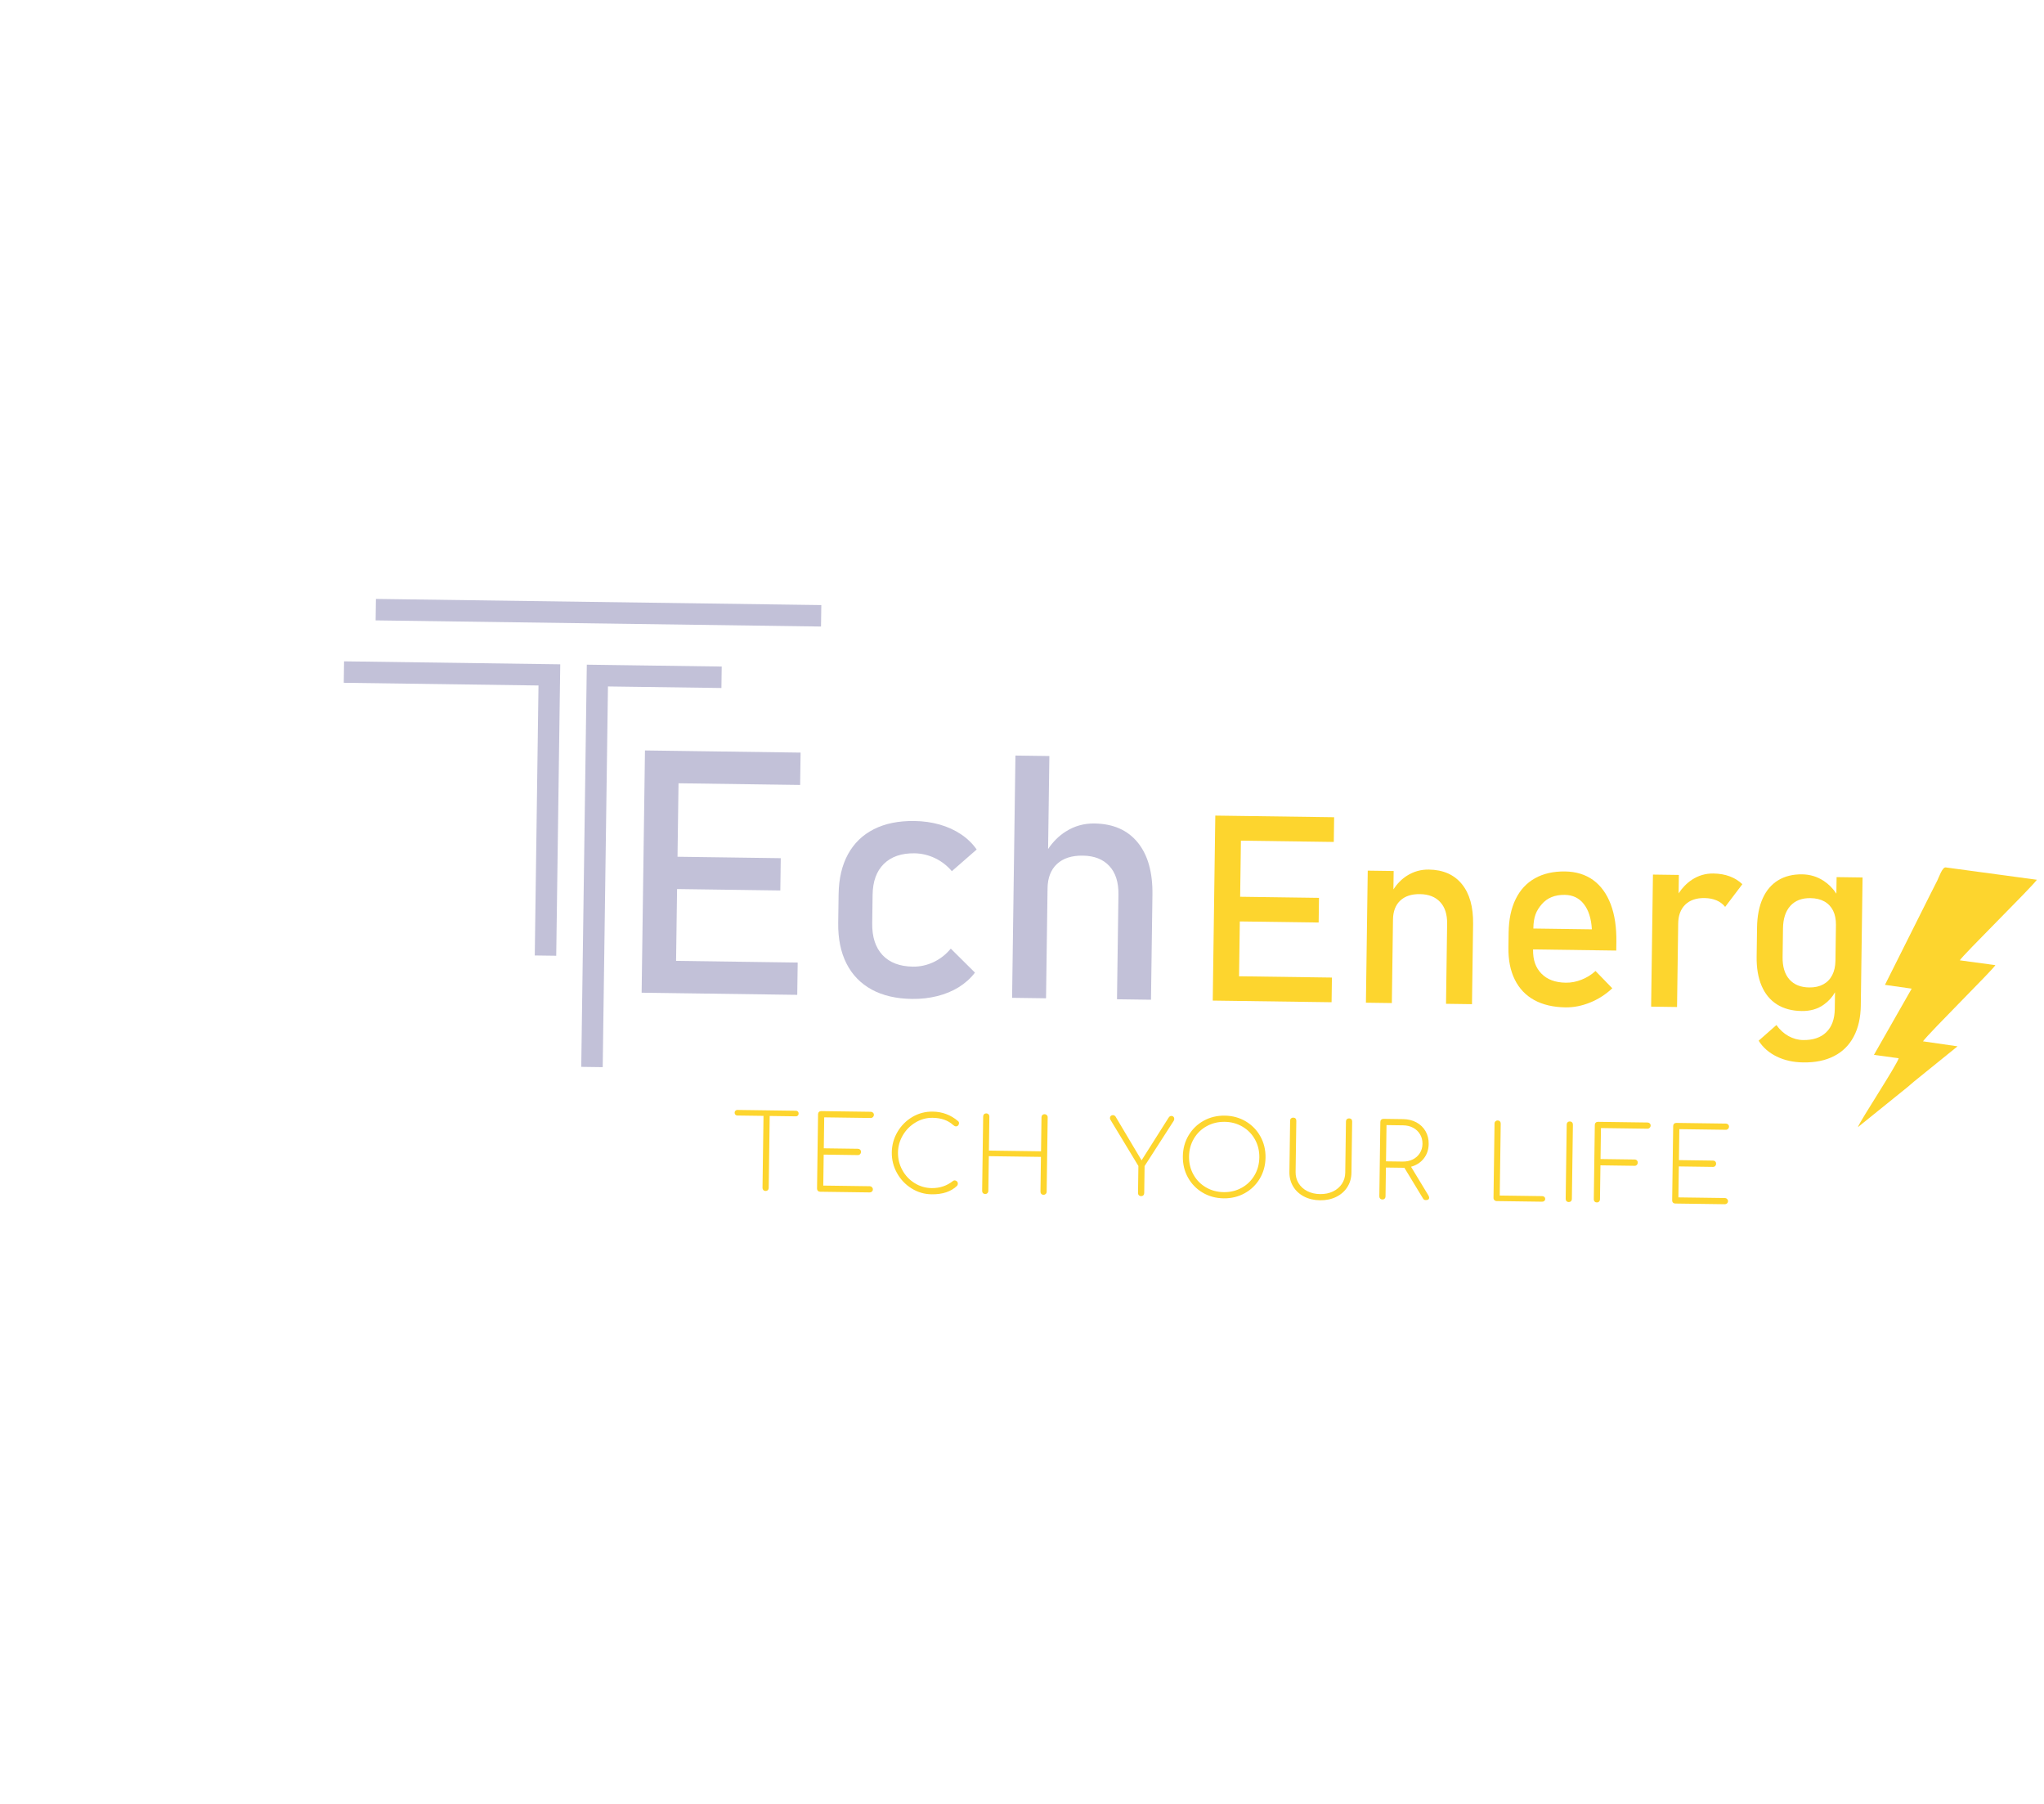
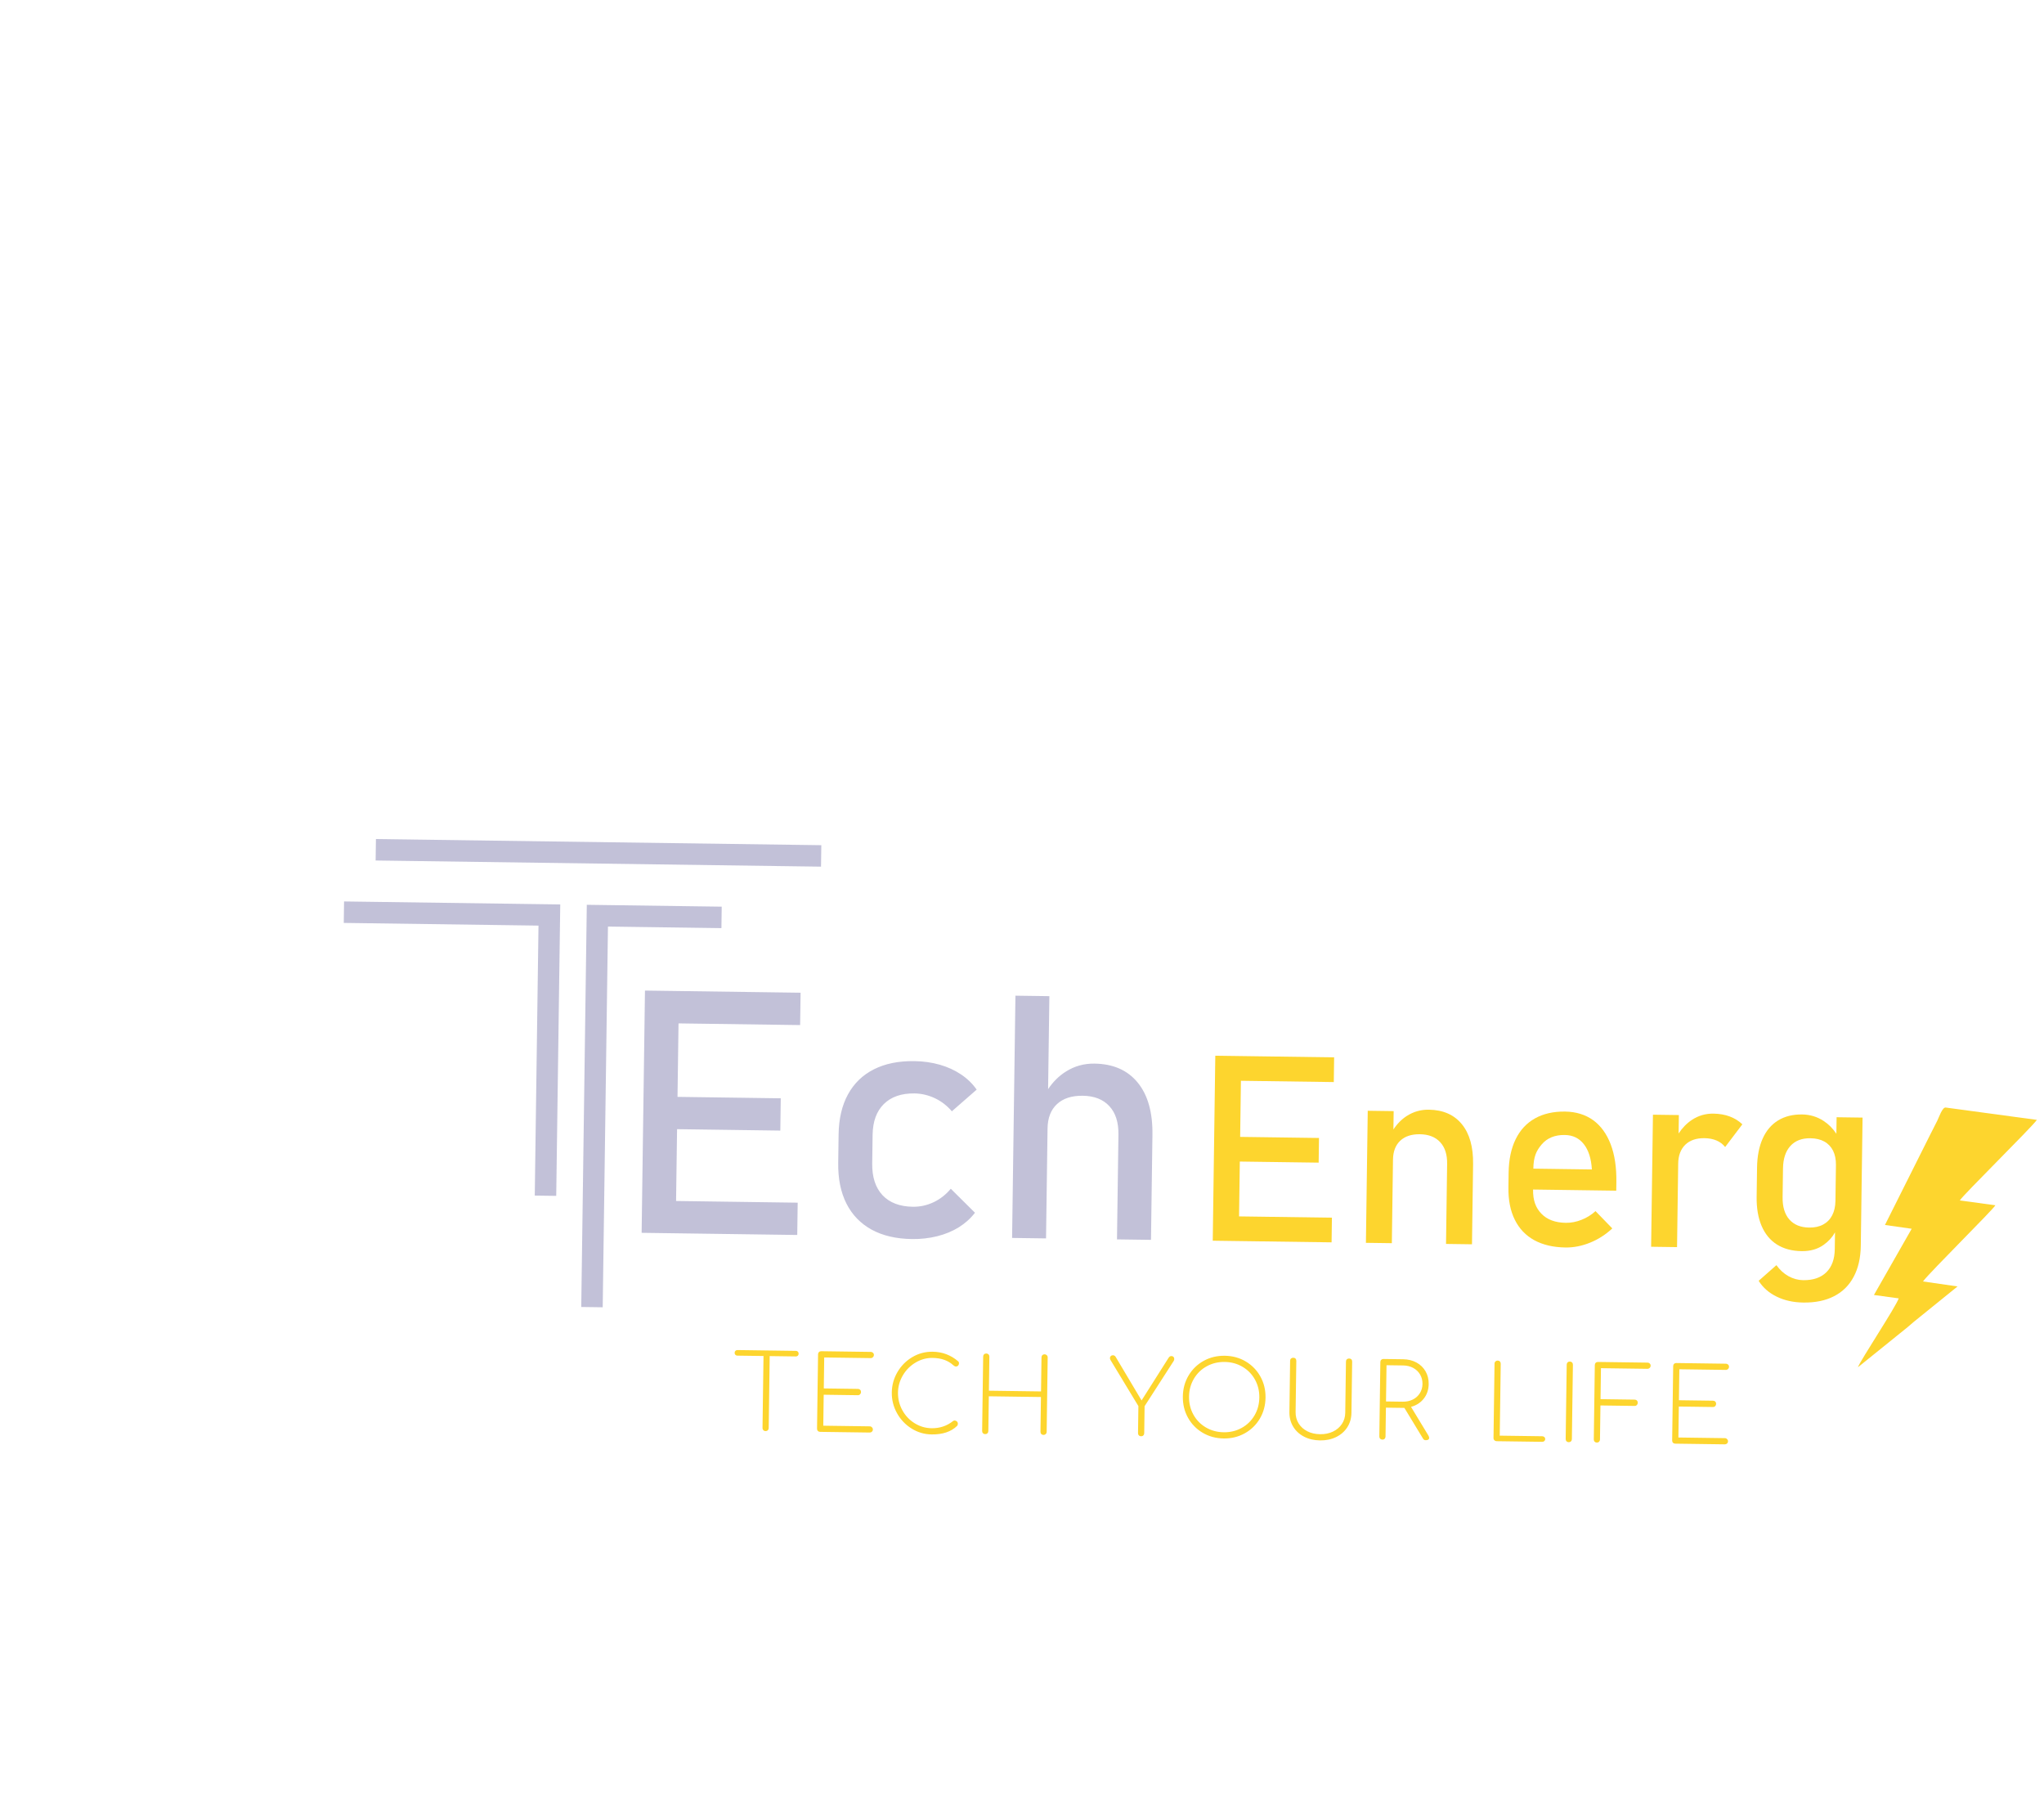
- <svg xmlns="http://www.w3.org/2000/svg" xml:space="preserve" width="1700mm" height="1500mm" version="1.1" style="shape-rendering:geometricPrecision; text-rendering:geometricPrecision; image-rendering:optimizeQuality; fill-rule:evenodd; clip-rule:evenodd" viewBox="0 0 25500 20990">
+ <svg xmlns="http://www.w3.org/2000/svg" xml:space="preserve" width="1700mm" height="1500mm" version="1.1" style="shape-rendering:geometricPrecision; text-rendering:geometricPrecision; image-rendering:optimizeQuality; fill-rule:evenodd; clip-rule:evenodd" viewBox="0 0 25500 15000">
  <defs>
    <style type="text/css">
   
    .fil2 {fill:#FDD52E}
    .fil1 {fill:#FDD52E;fill-rule:nonzero}
    .fil0 {fill:#C2C1D8;fill-rule:nonzero}
   
  </style>
  </defs>
  <g id="Camada_x0020_1">
    <path class="fil0" d="M8252.06 8608.15l218.46 3.02 1517.2 20.94 -5.57 403.59 -1517.2 -20.94 -12.65 916.42 1288.08 17.78 -5.56 402.87 -1288.08 -17.78 -12.36 895.85 1517.18 20.94 -5.56 402.87 -1517.18 -20.94 -218.48 -3.01 -205.69 -2.84 41.72 -3021.6 205.69 2.83zm-3562.1 -1892.81l5556.41 76.69 -3.71 267.69 -5556.39 -76.69 3.69 -267.69zm2898.39 823.91l1415.44 19.54 -3.7 267.69 -1415.43 -19.54 -65.53 4748.67 -267.71 -3.69 65.56 -4748.67 3.69 -267.7 267.68 3.7zm-916.83 3623.17l46.48 -3367.44 -2429.33 -33.53 3.69 -267.69 2429.34 33.53 267.68 3.69 -3.69 267.7 -46.47 3367.43 -267.7 -3.69zm4705.41 542.25c-196.48,-2.71 -364.07,-41.9 -502.08,-116.88 -138.01,-75.69 -242.94,-183.56 -314.77,-325.01 -71.12,-140.75 -105.68,-310.06 -102.95,-507.97l4.91 -355.35c2.7,-195.76 41.89,-361.93 116.85,-499.24 75.67,-138.01 183.54,-242.22 323.55,-312.66 140.05,-71.13 308.65,-104.98 505.13,-102.27 112.07,1.55 217.55,16.48 316.48,44.81 98.94,28.33 187.06,68.56 265.79,121.43 78.02,52.15 143.11,115.48 194.61,189.26l-309.5 270.29c-60.05,-70.36 -130.25,-124.54 -211.99,-163.27 -81.07,-37.99 -165.92,-58.33 -254.59,-59.56 -163.14,-2.25 -290.71,42.1 -382.08,132.36 -91.34,90.25 -137.79,218.03 -140.09,384.71l-4.92 355.35c-2.33,170.24 40.52,302.07 127.93,396.22 88.07,94.14 215.09,142.72 379.64,144.99 90.09,1.25 176.21,-18.14 258.33,-56.72 82.83,-39.3 153.83,-95.09 214.44,-168.02l301.62 299.29c-54.91,71.59 -122.41,131.67 -201.85,181.65 -80.14,49.27 -169.33,86.36 -269,111.22 -99.64,24.87 -204.12,36.91 -315.46,35.37zm2576.18 -1303.13c2.1,-152.5 -35.28,-270.78 -113.59,-354.86 -77.57,-84.08 -187.64,-127.46 -330.2,-129.43 -139.04,-1.92 -245.94,32.8 -322.83,104.09 -76.17,70.6 -115.88,172.22 -117.7,303.44l-18.93 1371.77 -423.44 -5.84 41.71 -3021.6 423.43 5.84 -16.02 1160.08c60.86,-91.06 134.22,-163.96 220.84,-218.67 108.07,-68.76 227.01,-101.87 357.49,-100.07 234.08,3.24 413.89,82.33 540.16,237.31 126.27,154.99 187.12,372.2 183.28,651.67l-18.08 1309.35 -424.16 -5.85 18.04 -1307.23z" />
    <polygon class="fil1" points="15161.53,9417.86 15318.63,9420.03 15485.44,9422.33 16644.03,9438.32 16639.76,9746.51 15481.2,9730.52 15471.53,10430.33 16455.16,10443.9 16450.9,10751.55 15467.29,10737.98 15457.85,11422.08 16616.41,11438.07 16612.17,11745.72 15453.59,11729.73 15286.77,11727.43 15129.68,11725.26 " />
    <path class="fil1" d="M17063.36 10104.49l323.34 4.47 -3.16 229.24c46.49,-71.07 102.53,-127.84 168.67,-170.07 82.54,-52.51 173.34,-78.33 273.03,-76.96 178.73,2.47 316.05,62.87 412.46,181.22 96.43,118.35 142.9,284.22 139.95,497.62l-13.79 999.89 -323.91 -4.47 13.78 -998.25c1.59,-116.45 -26.94,-206.78 -86.75,-270.98 -59.24,-64.21 -143.29,-97.34 -252.15,-98.85 -106.17,-1.46 -187.8,25.59 -246.54,81.13 -58.19,54.98 -88.54,133.66 -89.94,234.96l-14.39 1042.66 -323.33 -4.47 22.73 -1647.14z" />
    <path class="fil1" d="M19129.36 10826.44l730.13 10.08 0 0c-7.89,-134.46 -41.11,-239.47 -99.66,-314.49 -58.58,-75.59 -138.2,-114.06 -238.95,-115.45 -122.43,-1.69 -218.31,37.07 -286.58,116.85 -68.27,79.23 -102.92,155.67 -104.94,303.01zm-3.61 260.54c-1.88,136.5 33.17,227.44 103.65,301.01 71.04,74.13 172.9,112.37 305.05,114.19 65.55,0.91 130.74,-11.73 195.56,-37.4 64.82,-25.1 123.3,-61.67 174.85,-108.63l0 0 209.4 215.79 0 0c-82.34,76.88 -174.71,136.28 -277.12,177.67 -101.88,41.38 -204.55,61.63 -306.93,60.22 -152.21,-2.1 -282.35,-32.6 -389.34,-90.96 -106.99,-58.91 -188.15,-143.99 -242.96,-255.28 -55.36,-111.27 -81.68,-244.91 -79.51,-401.44l2.55 -185.79c2.25,-163.03 31.26,-301.86 87.56,-416.48 55.75,-114.63 136.05,-201.27 240.87,-259.95 104.28,-58.7 229.81,-87.31 375.52,-85.3 137.58,1.9 254.65,38.19 351.18,107.78 96.01,70.13 168.85,170.81 218.5,301.51 49.68,130.73 72.98,287.6 70.45,469.58l-1.47 107.81 -1037.81 -14.33z" />
    <path class="fil1" d="M20621.4 10153.6l323.35 4.47 -3.16 229.7c46.26,-70.35 101.57,-126.83 165.95,-169.49 81.46,-53.6 170.67,-79.45 267.61,-78.11 75.3,1.04 143.39,12.81 203.76,35.32 60.36,22.51 113,55.18 157.91,98.07l-214.65 283.09c-28.2,-35.63 -64.12,-62.66 -107.22,-81.12 -43.08,-18.49 -92.78,-28.39 -150.21,-29.18 -102.38,-1.41 -182.37,26.21 -240.03,81.76 -57.11,56.1 -86.92,134.22 -88.3,234.44l-14.4 1042.66 -323.33 -4.47 22.72 -1647.14z" />
    <path class="fil1" d="M22475.6 11855.35c-120.78,-1.66 -223.32,-29.62 -307.65,-82.78 -84.31,-53.73 -148.25,-130.98 -191.29,-232.35 -43.01,-100.81 -63.55,-221.91 -61.6,-362.74l5 -362.9c1.97,-141.91 25.31,-262.93 70.01,-362.54 44.72,-100.16 109.15,-175.65 192.74,-227.05 83.6,-50.85 183.62,-76.01 300.08,-74.4 97.49,1.35 186.51,28.03 266.52,80.06 63.14,41.07 116.67,94.51 160.31,160.81l2.84 -206.23 323.91 4.47 -22.05 1597.85c-2.1,151.12 -31.52,280.73 -88.8,387.75 -56.72,107.02 -138.57,188.23 -245.5,242.56 -106.39,54.88 -234.06,80.74 -383.56,78.67 -123.5,-1.7 -234.22,-25.98 -331.08,-73.37 -97.4,-47.4 -172.33,-113.43 -225.36,-197.59l221.58 -195.22c41.98,58.55 91.74,104.2 149.8,136.95 58.6,32.24 119.57,49.33 184.04,50.22 124.03,1.71 220.37,-31.09 289.01,-98.39 68.65,-67.32 103.58,-163.26 105.29,-288.39l2.9 -209.53c-33.58,60.51 -80.53,112.22 -140.84,155.07 -75.49,54.22 -167.41,80.58 -276.3,79.07zm428.7 -1072.15l0.05 -3.25c0.54,-67.97 -11.11,-127.16 -35.48,-176.55 -24.8,-49.64 -61.1,-88.08 -108.94,-114.74 -47.84,-26.66 -105.63,-40.46 -174.41,-41.4 -107.24,-1.49 -190.05,30.96 -250,96.76 -59.41,65.82 -89.97,159.12 -91.63,279.36l-4.95 358.57c-1.64,119.7 26.34,212.73 83.94,278.54 58.13,65.8 140.01,99.44 247.26,100.92 68.78,0.95 126.92,-11.79 175.51,-38.2 48.58,-26.43 85.94,-64.37 112.12,-114.93 25.73,-49.78 39.02,-109.17 40.37,-178.69l0.05 -3.33 6.11 -443.06z" />
    <path class="fil2" d="M23515.83 11529.01l333.55 47.31 -471.02 825.93 309.02 42.19c-31.74,100.1 -476.34,770.54 -509.17,859.49l620.65 -500.77c27.95,-24.13 48.56,-42.5 76.88,-65.97l545.73 -441.46 -431.41 -62.37c96.06,-126.3 870.21,-890.55 903.5,-950.06l-443.8 -60.27c38.35,-66.78 889.93,-904.41 961.57,-1004.77l-1137.75 -153.96c-41.76,-5.63 -83.94,121.71 -103.15,160.26 -32.77,65.77 -62.9,123.41 -94.66,186.83l-559.94 1117.62z" />
    <path class="fil1" d="M9929.15 13099.33c10.26,0.14 18.56,3.47 25,9.99 6.35,6.52 9.45,14.92 9.31,25.26 -0.16,10.26 -3.49,18.65 -10.01,24.99 -6.6,6.35 -15,9.45 -25.25,9.31l-325.85 -4.5 -12.39 897.57c-0.16,11.13 -3.93,20.3 -11.35,27.5 -7.39,7.2 -16.67,10.73 -27.8,10.57 -11.11,-0.15 -20.38,-3.93 -27.58,-11.33 -7.1,-7.41 -10.64,-16.67 -10.48,-27.8l12.39 -897.58 -325.85 -4.49c-10.27,-0.14 -18.66,-3.48 -24.99,-10 -6.35,-6.52 -9.46,-15 -9.31,-25.26 0.14,-10.35 3.47,-18.65 10,-24.99 6.52,-6.35 15,-9.45 25.26,-9.31l728.9 10.07zm301.98 1010.08c-11.22,-0.15 -20.38,-3.93 -27.58,-11.33 -7.2,-7.41 -10.74,-16.67 -10.57,-27.8l12.81 -928.53c0.15,-11.13 3.94,-20.29 11.33,-27.49 7.41,-7.21 16.68,-10.73 27.88,-10.58l619.38 8.55c10.34,0.15 19.24,3.92 26.88,11.33 7.64,7.41 11.34,16.68 11.18,27.81 -0.13,10.34 -4.08,19.25 -11.93,26.88 -7.85,7.63 -16.86,11.42 -27.21,11.27l-580.75 -8.01 -5.33 386.27 426.26 5.89c11.13,0.15 20.3,3.93 27.5,11.33 7.2,7.41 10.72,16.67 10.57,27.89 -0.16,11.13 -3.93,20.47 -11.35,28.1 -7.4,7.64 -16.68,11.43 -27.81,11.27l-426.26 -5.88 -5.33 386.28 580.76 8.01c10.35,0.14 19.24,4.18 26.87,12.02 7.63,7.76 11.34,16.86 11.19,27.2 -0.14,11.13 -4.1,20.29 -11.93,27.49 -7.85,7.2 -16.86,10.72 -27.2,10.58l-619.36 -8.55zm1390.86 32.07c-90.14,-1.24 -173.46,-25.79 -250.1,-73.63 -76.66,-47.84 -137.16,-111.8 -181.53,-191.81 -44.46,-80.09 -65.98,-166.04 -64.71,-257.85 1.27,-91.9 24.97,-177.05 71.1,-255.37 46.21,-78.4 108.02,-140.42 185.52,-186.13 77.41,-45.72 162.16,-67.94 253.97,-66.67 120.24,1.66 225.69,41.29 316.53,118.98 7.65,6.1 11.37,14.76 11.2,25.89 -0.13,10.35 -3.65,19.51 -10.64,27.59 -6.97,7.99 -16.51,11.95 -28.5,11.78 -9.48,-0.13 -20.11,-5.41 -32.04,-15.83 -64.41,-59.33 -150.24,-89.73 -257.62,-91.21 -75.55,-1.04 -146.42,18.15 -212.63,57.68 -66.28,39.43 -119.19,92.52 -158.71,159.37 -39.54,66.93 -59.92,138.57 -60.97,214.99 -1.09,78.94 17.02,152.41 54.34,220.31 37.24,67.91 88.4,122.09 153.59,162.47 65.09,40.38 135.85,61.1 212.28,62.15 101.29,1.4 190.56,-28.67 267.85,-90.3 6.06,-4.18 12.52,-6.27 19.4,-6.17 10.34,0.14 19.5,4.09 27.57,11.94 8.06,7.86 12.01,17.39 11.87,28.52 -0.17,11.21 -3.33,20.12 -9.43,26.91 -74.82,72.88 -180.96,108.29 -318.34,106.39zm668.93 -3.64c-11.21,-0.15 -20.38,-3.93 -27.58,-11.33 -7.21,-7.41 -10.72,-16.67 -10.58,-27.8l12.82 -928.53c0.16,-11.13 3.93,-20.29 11.34,-27.49 7.4,-7.21 16.66,-10.73 27.89,-10.58 11.13,0.16 20.28,3.94 27.5,11.34 7.2,7.4 10.72,16.67 10.56,27.8l-5.87 424.96 650.33 8.98 5.86 -424.96c0.15,-11.13 3.94,-20.3 11.33,-27.5 7.4,-7.2 16.68,-10.73 27.81,-10.57 10.34,0.14 19.34,3.92 26.88,11.32 7.64,7.41 11.42,16.68 11.27,27.81l-12.81 928.53c-0.17,11.13 -4.2,20.29 -12.03,27.48 -7.75,7.2 -16.86,10.73 -27.2,10.58 -11.13,-0.15 -20.29,-3.93 -27.5,-11.33 -7.2,-7.41 -10.73,-16.67 -10.56,-27.8l5.99 -434.01 -650.33 -8.97 -5.99 434c-0.14,11.13 -3.93,20.3 -11.33,27.5 -7.4,7.2 -16.67,10.73 -27.8,10.57zm2324.25 -973.84c10.34,0.15 18.64,3.65 24.98,10.61 6.34,6.96 9.44,15.61 9.29,25.95 -0.13,9.39 -2.42,17.54 -6.76,24.35l-363.27 564.29 -4.66 337.42c-0.16,11.12 -3.93,20.29 -11.35,27.49 -7.39,7.2 -16.66,10.73 -27.88,10.57 -11.13,-0.15 -20.3,-3.93 -27.5,-11.33 -7.2,-7.41 -10.72,-16.67 -10.56,-27.8l4.66 -337.42 -347.56 -574.1c-5,-9.55 -7.5,-17.67 -7.41,-24.54 0.15,-10.35 3.74,-18.9 10.7,-25.68 6.96,-6.77 15.97,-10.04 27.19,-9.88 11.13,0.15 21.31,5.42 30.64,15.9l326.01 547.98 335.76 -529.89c6.21,-9.31 12.03,-15.66 17.65,-19.06 5.69,-3.32 12.33,-4.96 20.07,-4.86zm650.68 1027.77c-97.02,-1.34 -184.44,-25.06 -262.41,-71.27 -77.89,-46.12 -138.85,-108.79 -182.88,-187.92 -43.96,-79.21 -65.26,-167.33 -63.92,-264.27 1.33,-96.16 25.04,-183.22 71.17,-261.2 46.21,-77.88 108.87,-138.84 188.01,-182.88 79.2,-43.95 167.24,-65.26 264.26,-63.92 96.16,1.33 183.22,25.05 261.2,71.17 77.88,46.21 138.84,108.88 182.88,188.01 43.95,79.21 65.27,166.9 63.95,263.05 -1.34,96.94 -25.08,184.44 -71.19,262.41 -46.22,77.89 -108.89,138.85 -188,182.8 -79.22,44.04 -166.91,65.35 -263.07,64.02zm1.07 -77.29c81.54,1.13 156.15,-16.88 223.61,-54.21 67.48,-37.25 120.81,-89.12 159.89,-155.54 39.19,-66.41 59.26,-140.92 60.4,-223.25 1.11,-81.64 -16.9,-156.15 -54.23,-223.62 -37.25,-67.47 -89.11,-120.8 -155.54,-159.89 -66.41,-39.18 -140.48,-59.33 -222.02,-60.46 -82.43,-1.13 -157.37,16.96 -224.85,54.29 -67.47,37.25 -120.79,89.12 -159.89,155.54 -39.18,66.41 -59.33,140.4 -60.44,222.03 -1.14,82.34 16.95,157.37 54.27,224.84 37.25,67.47 89.13,120.8 155.54,159.89 66.41,39.18 140.84,59.25 223.26,60.38zm1200.7 101.62c-74.69,-1.03 -141.26,-16.73 -199.62,-47.19 -58.46,-30.46 -103.61,-72.3 -135.48,-125.52 -31.88,-53.23 -47.4,-113.79 -46.45,-181.6l8.8 -638.75c0.17,-12 3.96,-21.43 11.36,-28.2 7.39,-6.76 16.65,-10.03 27.88,-9.87 11.98,0.16 21.34,3.68 28.11,10.65 6.77,6.96 10.11,16.48 9.94,28.48l-8.8 638.75c-0.72,52.34 11.75,99.3 37.35,140.87 25.61,41.57 61.67,74.33 108.12,98.1 46.46,23.86 99.78,36.16 159.84,36.99 60.09,0.83 113.72,-10 160.8,-32.56 47.1,-22.48 84.24,-54.23 111.4,-95.08 27.17,-40.84 41.12,-87.43 41.84,-139.77l8.83 -638.75c0.16,-12 3.94,-21.42 11.33,-28.19 7.41,-6.77 16.67,-10.03 27.88,-9.88 12.01,0.17 21.44,3.69 28.21,10.65 6.77,6.97 10.03,16.49 9.87,28.49l-8.83 638.75c-0.92,67.81 -18.27,127.92 -52.05,180.24 -33.76,52.32 -80.33,92.89 -139.5,121.73 -59.18,28.83 -126.15,42.69 -200.83,41.66zm1352.24 -61.16c6.69,12.09 9.95,21.96 9.84,29.7 -0.13,9.48 -3.88,16.73 -11.26,21.76 -7.27,5.03 -17.84,7.49 -31.58,7.3 -8.59,-0.12 -15.44,-1.95 -20.52,-5.41 -5.18,-3.55 -9.79,-8.75 -13.96,-15.67l-231.78 -381.9 -23.12 -0.32 -207.36 -2.86 -4.97 360.63c-0.16,11.12 -3.76,20.29 -10.73,27.5 -6.97,7.21 -16.41,10.73 -28.4,10.56 -11.23,-0.15 -20.38,-3.93 -27.59,-11.33 -7.2,-7.41 -10.73,-16.67 -10.57,-27.8l12.82 -928.53c0.16,-11.99 3.94,-21.42 11.33,-28.19 7.41,-6.76 16.67,-10.03 27.88,-9.87l245.95 3.39c61.83,0.85 117.02,14.49 165.53,40.9 48.6,26.41 86.35,63.01 113.19,109.73 26.83,46.81 39.84,99.77 39.01,158.98 -0.97,70.42 -21.36,130.92 -61.1,181.41 -39.84,50.59 -92.82,84.81 -159.26,102.76l216.65 357.26zm-321.31 -421.74c47.2,0.65 89.41,-8.25 126.54,-26.61 37.2,-18.44 66.52,-44.64 88.04,-78.69 21.52,-34.06 32.56,-72.51 33.15,-115.46 0.61,-43.73 -9.37,-83.17 -29.93,-118.24 -20.56,-35.07 -49.13,-62.51 -85.82,-82.32 -36.59,-19.81 -78.54,-30.04 -125.74,-30.69l-207.36 -2.86 -6.23 452 207.35 2.87zm1171.89 492.7c-10.33,-0.15 -19.33,-3.92 -26.88,-11.33 -7.63,-7.41 -11.43,-16.68 -11.26,-27.81l12.8 -928.53c0.16,-11.12 4.2,-20.29 12.03,-27.48 7.76,-7.2 16.85,-10.73 27.2,-10.58 11.12,0.15 20.3,3.93 27.5,11.33 7.2,7.41 10.72,16.67 10.56,27.8l-12.38 897.58 529.3 7.3c11.13,0.15 20.29,3.5 27.51,10.03 7.21,6.54 10.74,15.02 10.6,25.28 -0.13,10.35 -3.9,18.64 -11.3,24.97 -7.39,6.34 -16.64,9.43 -27.77,9.27l-567.91 -7.83zm900.45 12.42c-11.22,-0.15 -20.38,-3.93 -27.58,-11.33 -7.2,-7.41 -10.73,-16.67 -10.57,-27.8l12.81 -928.53c0.15,-11.13 3.94,-20.29 11.33,-27.49 7.41,-7.2 16.68,-10.73 27.89,-10.57 11.12,0.15 20.3,3.93 27.5,11.33 7.2,7.41 10.72,16.67 10.57,27.8l-12.81 928.52c-0.16,11.13 -3.93,20.3 -11.35,27.5 -7.39,7.2 -16.66,10.73 -27.79,10.57zm350.54 4.84c-11.13,-0.15 -20.28,-3.93 -27.5,-11.33 -7.2,-7.41 -10.72,-16.67 -10.56,-27.8l12.82 -928.53c0.14,-11.13 3.93,-20.29 11.33,-27.49 7.4,-7.21 16.67,-10.73 27.8,-10.58l619.45 8.55c10.25,0.15 19.25,3.92 26.88,11.33 7.64,7.41 11.34,16.68 11.18,27.81 -0.13,10.34 -4.09,19.25 -11.93,26.88 -7.84,7.63 -16.95,11.42 -27.2,11.27l-580.85 -8.01 -5.34 386.27 426.28 5.89c11.21,0.15 20.38,3.93 27.59,11.33 7.2,7.41 10.71,16.67 10.57,27.89 -0.16,11.13 -3.95,20.47 -11.35,28.1 -7.42,7.64 -16.69,11.43 -27.89,11.27l-426.28 -5.88 -5.87 424.96c-0.14,11.13 -3.93,20.3 -11.32,27.5 -7.32,7.2 -16.68,10.73 -27.81,10.57zm977.83 13.5c-11.23,-0.16 -20.38,-3.94 -27.58,-11.34 -7.21,-7.4 -10.74,-16.67 -10.58,-27.8l12.82 -928.52c0.14,-11.13 3.93,-20.3 11.33,-27.5 7.41,-7.2 16.68,-10.72 27.88,-10.57l619.37 8.55c10.35,0.14 19.25,3.92 26.88,11.33 7.65,7.41 11.35,16.67 11.18,27.8 -0.13,10.35 -4.08,19.25 -11.92,26.88 -7.86,7.63 -16.87,11.42 -27.21,11.28l-580.76 -8.02 -5.33 386.28 426.26 5.88c11.13,0.16 20.31,3.94 27.5,11.34 7.2,7.4 10.73,16.67 10.58,27.88 -0.16,11.13 -3.93,20.47 -11.35,28.11 -7.4,7.64 -16.67,11.42 -27.81,11.27l-426.26 -5.89 -5.33 386.28 580.76 8.02c10.34,0.14 19.24,4.18 26.87,12.02 7.64,7.76 11.34,16.85 11.19,27.2 -0.15,11.13 -4.11,20.29 -11.94,27.49 -7.85,7.19 -16.85,10.72 -27.2,10.58l-619.35 -8.55z" />
  </g>
</svg>
